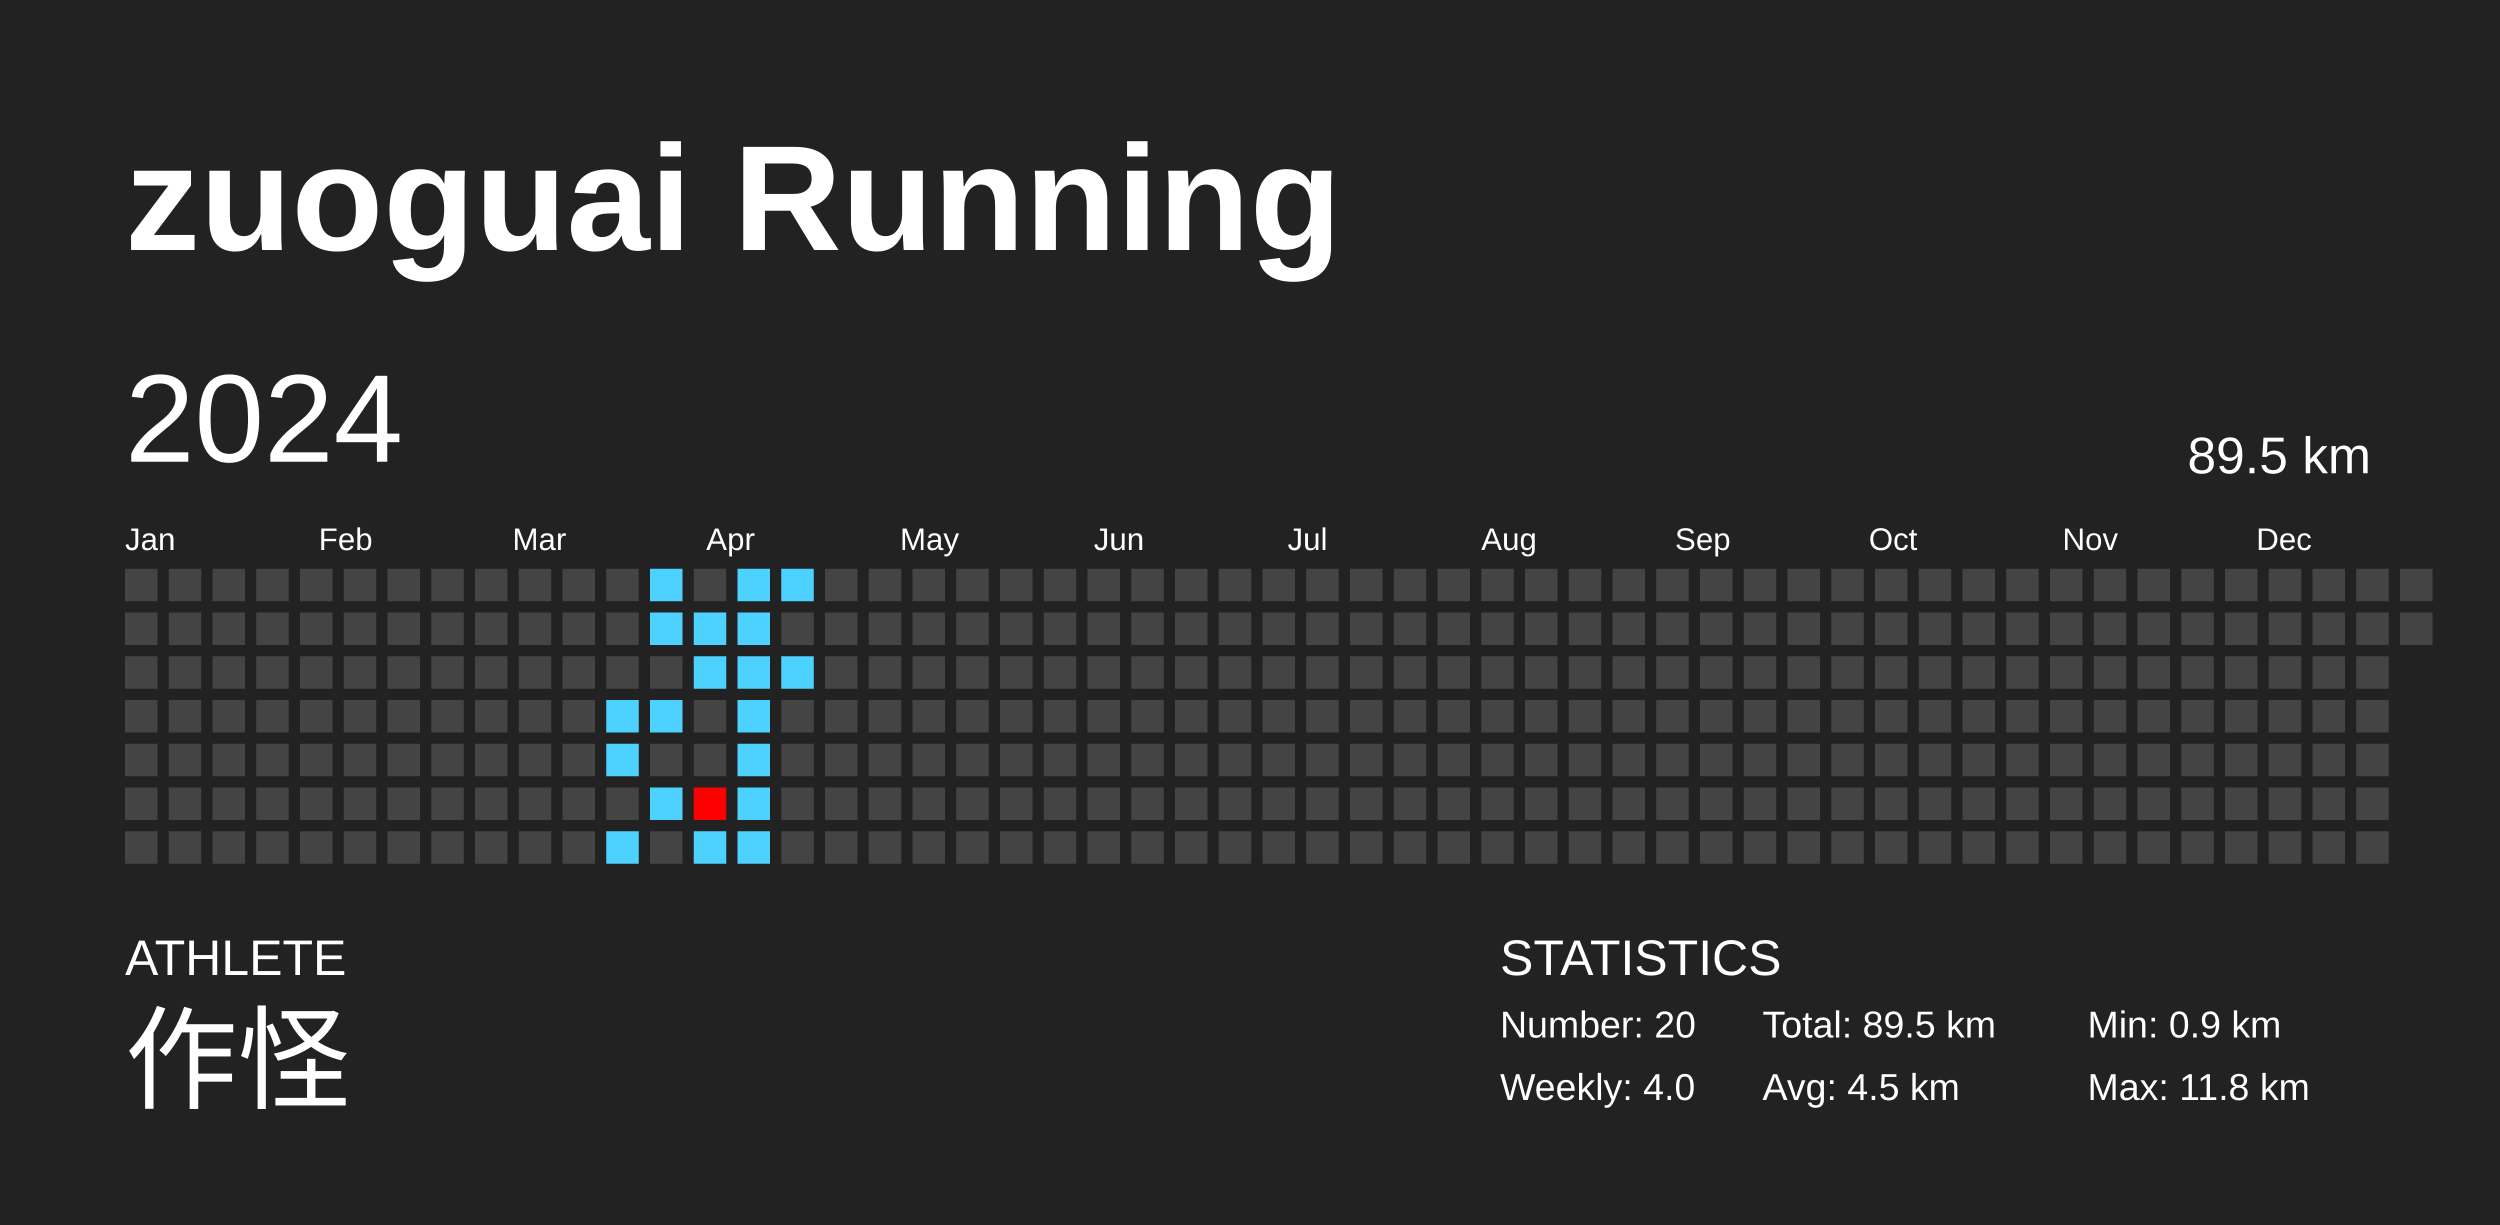
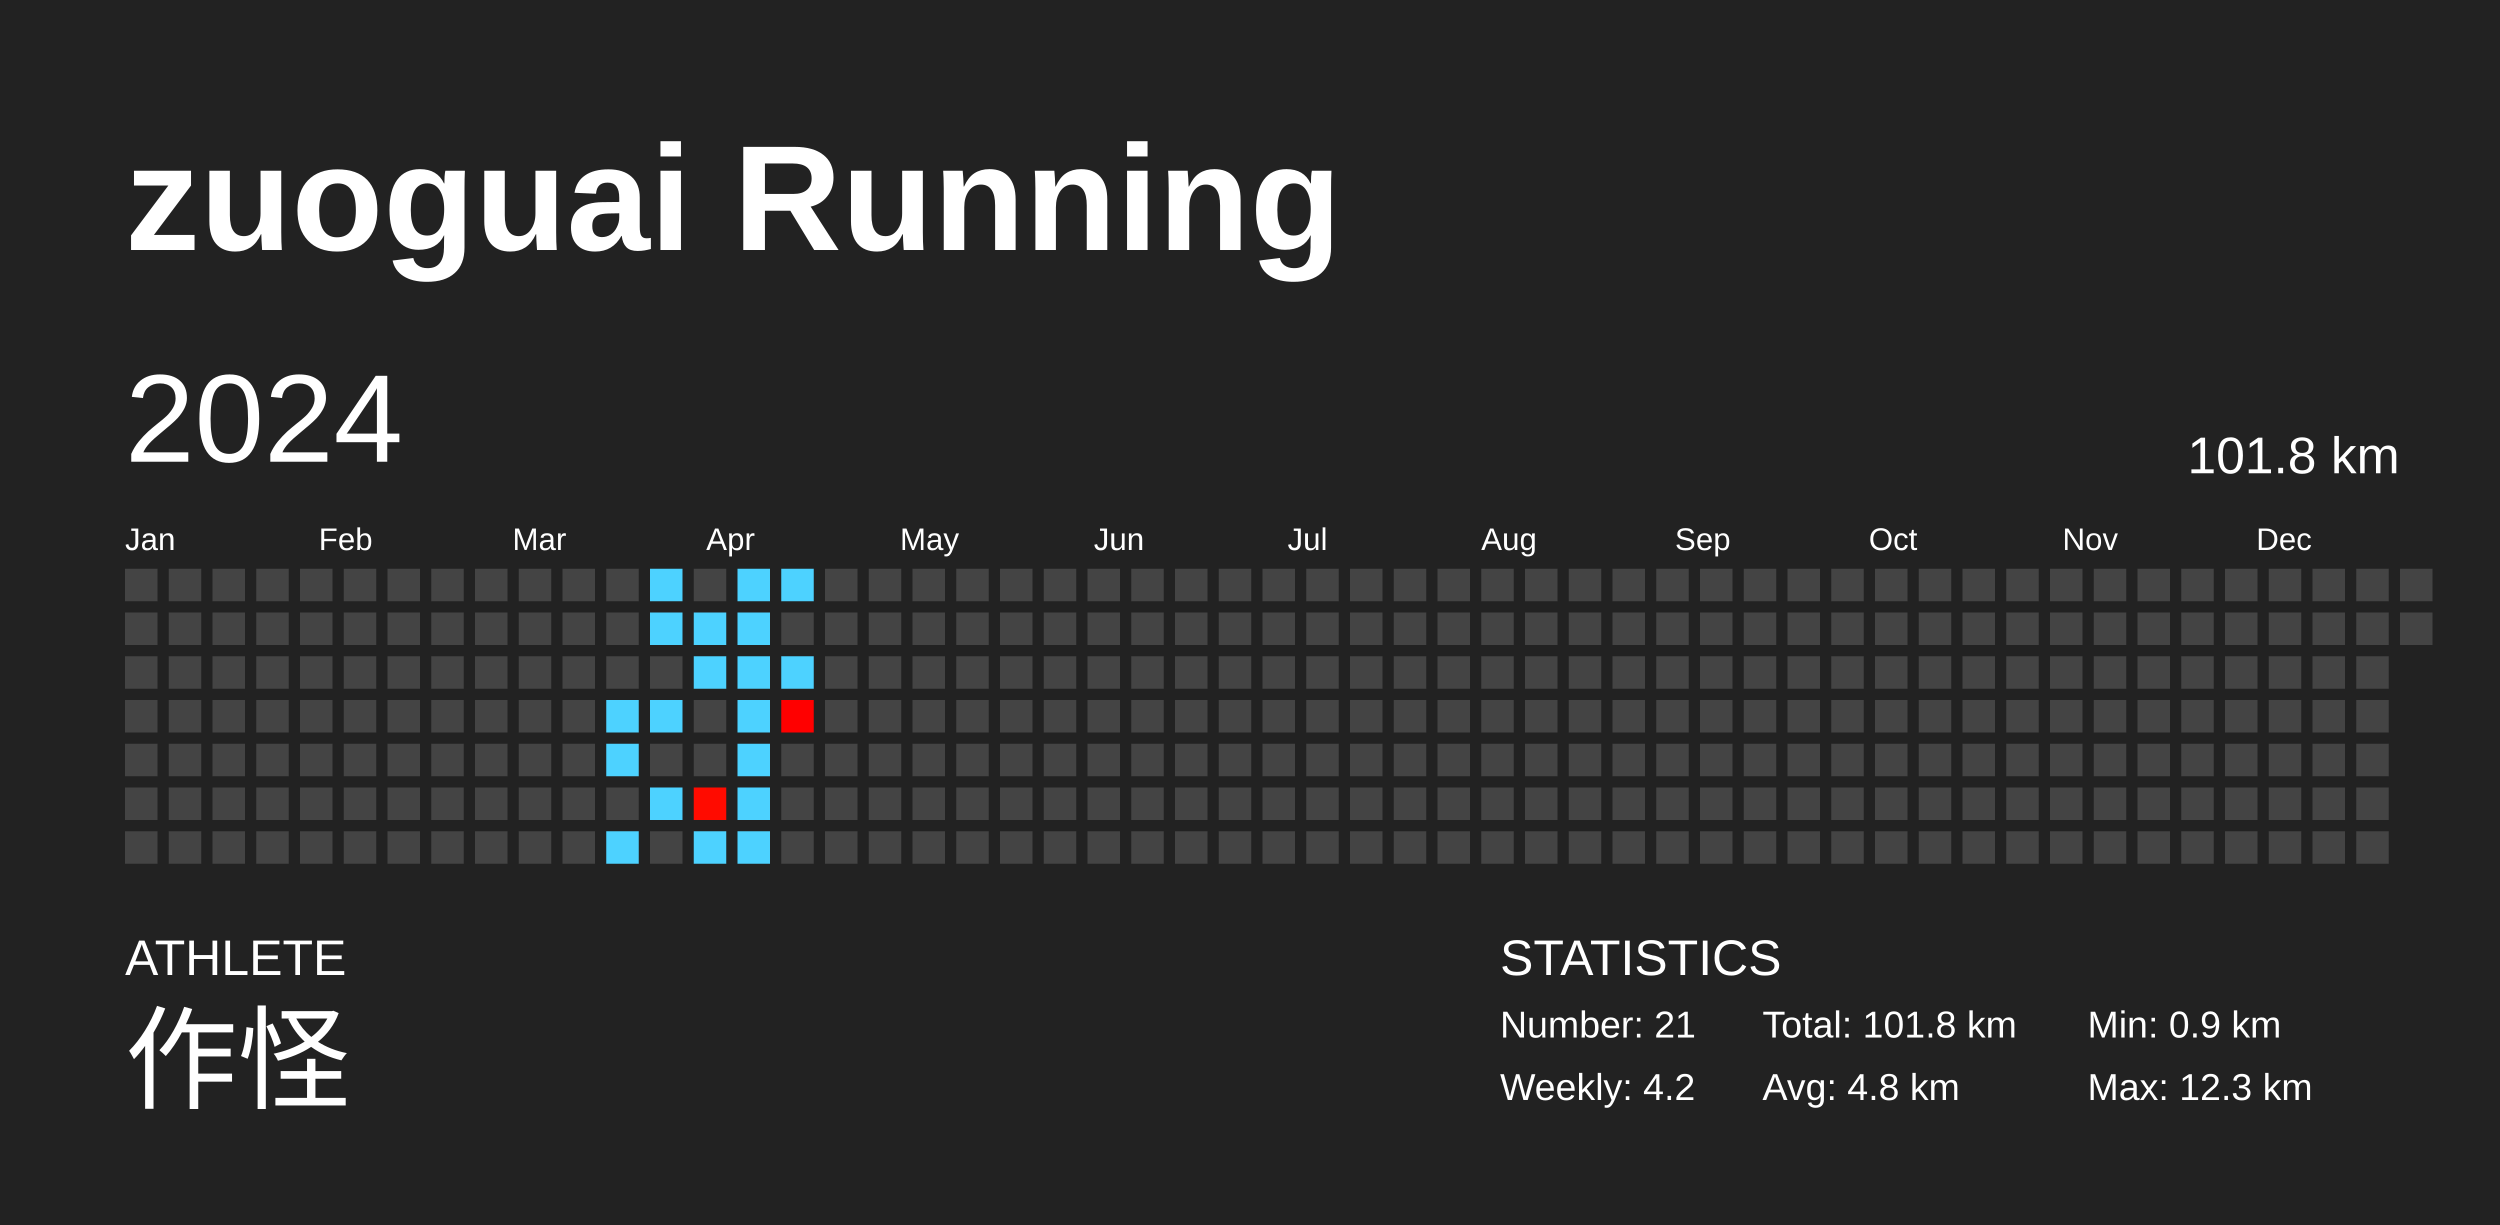
<svg xmlns="http://www.w3.org/2000/svg" baseProfile="full" height="98mm" version="1.1" viewBox="0,0,200,98" width="200mm">
  <defs />
  <rect fill="#222222" height="98" width="200" x="0" y="0" />
  <text fill="#FFFFFF" style="font-size:12px; font-family:Arial; font-weight:bold;" x="10" y="20">zuoguai Running</text>
  <text fill="#FFFFFF" style="font-size:4px; font-family:Arial" x="10" y="78">ATHLETE</text>
  <text fill="#FFFFFF" style="font-size:9px; font-family:Arial" x="10" y="88">作怪</text>
  <text fill="#FFFFFF" style="font-size:4px; font-family:Arial" x="120" y="78">STATISTICS</text>
-   <text fill="#FFFFFF" style="font-size:3px; font-family:Arial" x="120" y="83">Number: 20</text>
-   <text fill="#FFFFFF" style="font-size:3px; font-family:Arial" x="120" y="88">Weekly: 4.0</text>
-   <text fill="#FFFFFF" style="font-size:3px; font-family:Arial" x="141" y="83">Total: 89.5 km</text>
-   <text fill="#FFFFFF" style="font-size:3px; font-family:Arial" x="141" y="88">Avg: 4.5 km</text>
+   <text fill="#FFFFFF" style="font-size:3px; font-family:Arial" x="120" y="83">Number: 21</text>
+   <text fill="#FFFFFF" style="font-size:3px; font-family:Arial" x="120" y="88">Weekly: 4.2</text>
+   <text fill="#FFFFFF" style="font-size:3px; font-family:Arial" x="141" y="83">Total: 101.8 km</text>
+   <text fill="#FFFFFF" style="font-size:3px; font-family:Arial" x="141" y="88">Avg: 4.8 km</text>
  <text fill="#FFFFFF" style="font-size:3px; font-family:Arial" x="167" y="83">Min: 0.9 km</text>
-   <text fill="#FFFFFF" style="font-size:3px; font-family:Arial" x="167" y="88">Max: 11.8 km</text>
+   <text fill="#FFFFFF" style="font-size:3px; font-family:Arial" x="167" y="88">Max: 12.3 km</text>
  <text dominant-baseline="hanging" fill="#FFFFFF" style="font-size:10.0px; font-family:Arial;" x="10" y="30">2024</text>
-   <text dominant-baseline="hanging" fill="#FFFFFF" style="font-size:4.125px; font-family:Arial;" x="175" y="35">89.5 km</text>
+   <text dominant-baseline="hanging" fill="#FFFFFF" style="font-size:4.125px; font-family:Arial;" x="175" y="35">101.8 km</text>
  <text fill="#FFFFFF" style="font-size:2.5px; font-family:Arial" x="10.0" y="44">Jan</text>
  <text fill="#FFFFFF" style="font-size:2.5px; font-family:Arial" x="25.5" y="44">Feb</text>
  <text fill="#FFFFFF" style="font-size:2.5px; font-family:Arial" x="41.0" y="44">Mar</text>
  <text fill="#FFFFFF" style="font-size:2.5px; font-family:Arial" x="56.5" y="44">Apr</text>
  <text fill="#FFFFFF" style="font-size:2.5px; font-family:Arial" x="72.0" y="44">May</text>
  <text fill="#FFFFFF" style="font-size:2.5px; font-family:Arial" x="87.5" y="44">Jun</text>
  <text fill="#FFFFFF" style="font-size:2.5px; font-family:Arial" x="103.0" y="44">Jul</text>
  <text fill="#FFFFFF" style="font-size:2.5px; font-family:Arial" x="118.5" y="44">Aug</text>
  <text fill="#FFFFFF" style="font-size:2.5px; font-family:Arial" x="134.0" y="44">Sep</text>
  <text fill="#FFFFFF" style="font-size:2.5px; font-family:Arial" x="149.5" y="44">Oct</text>
  <text fill="#FFFFFF" style="font-size:2.5px; font-family:Arial" x="165.0" y="44">Nov</text>
  <text fill="#FFFFFF" style="font-size:2.5px; font-family:Arial" x="180.5" y="44">Dec</text>
  <rect fill="#444444" height="2.6" width="2.6" x="10.0" y="45.5" />
  <rect fill="#444444" height="2.6" width="2.6" x="10.0" y="49.0" />
  <rect fill="#444444" height="2.6" width="2.6" x="10.0" y="52.5" />
  <rect fill="#444444" height="2.6" width="2.6" x="10.0" y="56.0" />
  <rect fill="#444444" height="2.6" width="2.6" x="10.0" y="59.5" />
  <rect fill="#444444" height="2.6" width="2.6" x="10.0" y="63.0" />
  <rect fill="#444444" height="2.6" width="2.6" x="10.0" y="66.5" />
  <rect fill="#444444" height="2.6" width="2.6" x="13.5" y="45.5" />
  <rect fill="#444444" height="2.6" width="2.6" x="13.5" y="49.0" />
  <rect fill="#444444" height="2.6" width="2.6" x="13.5" y="52.5" />
  <rect fill="#444444" height="2.6" width="2.6" x="13.5" y="56.0" />
  <rect fill="#444444" height="2.6" width="2.6" x="13.5" y="59.5" />
  <rect fill="#444444" height="2.6" width="2.6" x="13.5" y="63.0" />
  <rect fill="#444444" height="2.6" width="2.6" x="13.5" y="66.5" />
  <rect fill="#444444" height="2.6" width="2.6" x="17.0" y="45.5" />
  <rect fill="#444444" height="2.6" width="2.6" x="17.0" y="49.0" />
  <rect fill="#444444" height="2.6" width="2.6" x="17.0" y="52.5" />
  <rect fill="#444444" height="2.6" width="2.6" x="17.0" y="56.0" />
  <rect fill="#444444" height="2.6" width="2.6" x="17.0" y="59.5" />
  <rect fill="#444444" height="2.6" width="2.6" x="17.0" y="63.0" />
  <rect fill="#444444" height="2.6" width="2.6" x="17.0" y="66.5" />
  <rect fill="#444444" height="2.6" width="2.6" x="20.5" y="45.5" />
  <rect fill="#444444" height="2.6" width="2.6" x="20.5" y="49.0" />
  <rect fill="#444444" height="2.6" width="2.6" x="20.5" y="52.5" />
  <rect fill="#444444" height="2.6" width="2.6" x="20.5" y="56.0" />
  <rect fill="#444444" height="2.6" width="2.6" x="20.5" y="59.5" />
  <rect fill="#444444" height="2.6" width="2.6" x="20.5" y="63.0" />
  <rect fill="#444444" height="2.6" width="2.6" x="20.5" y="66.5" />
  <rect fill="#444444" height="2.6" width="2.6" x="24.0" y="45.5" />
  <rect fill="#444444" height="2.6" width="2.6" x="24.0" y="49.0" />
  <rect fill="#444444" height="2.6" width="2.6" x="24.0" y="52.5" />
  <rect fill="#444444" height="2.6" width="2.6" x="24.0" y="56.0" />
  <rect fill="#444444" height="2.6" width="2.6" x="24.0" y="59.5" />
  <rect fill="#444444" height="2.6" width="2.6" x="24.0" y="63.0" />
  <rect fill="#444444" height="2.6" width="2.6" x="24.0" y="66.5" />
  <rect fill="#444444" height="2.6" width="2.6" x="27.5" y="45.5" />
  <rect fill="#444444" height="2.6" width="2.6" x="27.5" y="49.0" />
  <rect fill="#444444" height="2.6" width="2.6" x="27.5" y="52.5" />
  <rect fill="#444444" height="2.6" width="2.6" x="27.5" y="56.0" />
  <rect fill="#444444" height="2.6" width="2.6" x="27.5" y="59.5" />
  <rect fill="#444444" height="2.6" width="2.6" x="27.5" y="63.0" />
  <rect fill="#444444" height="2.6" width="2.6" x="27.5" y="66.5" />
  <rect fill="#444444" height="2.6" width="2.6" x="31.0" y="45.5" />
  <rect fill="#444444" height="2.6" width="2.6" x="31.0" y="49.0" />
  <rect fill="#444444" height="2.6" width="2.6" x="31.0" y="52.5" />
  <rect fill="#444444" height="2.6" width="2.6" x="31.0" y="56.0" />
  <rect fill="#444444" height="2.6" width="2.6" x="31.0" y="59.5" />
  <rect fill="#444444" height="2.6" width="2.6" x="31.0" y="63.0" />
  <rect fill="#444444" height="2.6" width="2.6" x="31.0" y="66.5" />
  <rect fill="#444444" height="2.6" width="2.6" x="34.5" y="45.5" />
  <rect fill="#444444" height="2.6" width="2.6" x="34.5" y="49.0" />
  <rect fill="#444444" height="2.6" width="2.6" x="34.5" y="52.5" />
  <rect fill="#444444" height="2.6" width="2.6" x="34.5" y="56.0" />
  <rect fill="#444444" height="2.6" width="2.6" x="34.5" y="59.5" />
  <rect fill="#444444" height="2.6" width="2.6" x="34.5" y="63.0" />
  <rect fill="#444444" height="2.6" width="2.6" x="34.5" y="66.5" />
  <rect fill="#444444" height="2.6" width="2.6" x="38.0" y="45.5" />
  <rect fill="#444444" height="2.6" width="2.6" x="38.0" y="49.0" />
  <rect fill="#444444" height="2.6" width="2.6" x="38.0" y="52.5" />
  <rect fill="#444444" height="2.6" width="2.6" x="38.0" y="56.0" />
  <rect fill="#444444" height="2.6" width="2.6" x="38.0" y="59.5" />
  <rect fill="#444444" height="2.6" width="2.6" x="38.0" y="63.0" />
  <rect fill="#444444" height="2.6" width="2.6" x="38.0" y="66.5" />
  <rect fill="#444444" height="2.6" width="2.6" x="41.5" y="45.5" />
  <rect fill="#444444" height="2.6" width="2.6" x="41.5" y="49.0" />
  <rect fill="#444444" height="2.6" width="2.6" x="41.5" y="52.5" />
  <rect fill="#444444" height="2.6" width="2.6" x="41.5" y="56.0" />
  <rect fill="#444444" height="2.6" width="2.6" x="41.5" y="59.5" />
  <rect fill="#444444" height="2.6" width="2.6" x="41.5" y="63.0" />
  <rect fill="#444444" height="2.6" width="2.6" x="41.5" y="66.5" />
  <rect fill="#444444" height="2.6" width="2.6" x="45.0" y="45.5" />
  <rect fill="#444444" height="2.6" width="2.6" x="45.0" y="49.0" />
  <rect fill="#444444" height="2.6" width="2.6" x="45.0" y="52.5" />
  <rect fill="#444444" height="2.6" width="2.6" x="45.0" y="56.0" />
  <rect fill="#444444" height="2.6" width="2.6" x="45.0" y="59.5" />
  <rect fill="#444444" height="2.6" width="2.6" x="45.0" y="63.0" />
  <rect fill="#444444" height="2.6" width="2.6" x="45.0" y="66.5" />
  <rect fill="#444444" height="2.6" width="2.6" x="48.5" y="45.5" />
  <rect fill="#444444" height="2.6" width="2.6" x="48.5" y="49.0" />
  <rect fill="#444444" height="2.6" width="2.6" x="48.5" y="52.5" />
  <rect fill="#4dd2ff" height="2.6" width="2.6" x="48.5" y="56.0" />
  <rect fill="#4dd2ff" height="2.6" width="2.6" x="48.5" y="59.5" />
  <rect fill="#444444" height="2.6" width="2.6" x="48.5" y="63.0" />
  <rect fill="#4dd2ff" height="2.6" width="2.6" x="48.5" y="66.5" />
  <rect fill="#4dd2ff" height="2.6" width="2.6" x="52.0" y="45.5" />
  <rect fill="#4dd2ff" height="2.6" width="2.6" x="52.0" y="49.0" />
  <rect fill="#444444" height="2.6" width="2.6" x="52.0" y="52.5" />
  <rect fill="#4dd2ff" height="2.6" width="2.6" x="52.0" y="56.0" />
  <rect fill="#444444" height="2.6" width="2.6" x="52.0" y="59.5" />
  <rect fill="#4dd2ff" height="2.6" width="2.6" x="52.0" y="63.0" />
  <rect fill="#444444" height="2.6" width="2.6" x="52.0" y="66.5" />
  <rect fill="#444444" height="2.6" width="2.6" x="55.5" y="45.5" />
  <rect fill="#4dd2ff" height="2.6" width="2.6" x="55.5" y="49.0" />
  <rect fill="#4dd2ff" height="2.6" width="2.6" x="55.5" y="52.5" />
  <rect fill="#444444" height="2.6" width="2.6" x="55.5" y="56.0" />
  <rect fill="#444444" height="2.6" width="2.6" x="55.5" y="59.5" />
-   <rect fill="#ff0000" height="2.6" width="2.6" x="55.5" y="63.0" />
+   <rect fill="#ff0b00" height="2.6" width="2.6" x="55.5" y="63.0" />
  <rect fill="#4dd2ff" height="2.6" width="2.6" x="55.5" y="66.5" />
  <rect fill="#4dd2ff" height="2.6" width="2.6" x="59.0" y="45.5" />
  <rect fill="#4dd2ff" height="2.6" width="2.6" x="59.0" y="49.0" />
  <rect fill="#4dd2ff" height="2.6" width="2.6" x="59.0" y="52.5" />
  <rect fill="#4dd2ff" height="2.6" width="2.6" x="59.0" y="56.0" />
  <rect fill="#4dd2ff" height="2.6" width="2.6" x="59.0" y="59.5" />
  <rect fill="#4dd2ff" height="2.6" width="2.6" x="59.0" y="63.0" />
  <rect fill="#4dd2ff" height="2.6" width="2.6" x="59.0" y="66.5" />
  <rect fill="#4dd2ff" height="2.6" width="2.6" x="62.5" y="45.5" />
  <rect fill="#444444" height="2.6" width="2.6" x="62.5" y="49.0" />
  <rect fill="#4dd2ff" height="2.6" width="2.6" x="62.5" y="52.5" />
-   <rect fill="#444444" height="2.6" width="2.6" x="62.5" y="56.0" />
+   <rect fill="#ff0000" height="2.6" width="2.6" x="62.5" y="56.0" />
  <rect fill="#444444" height="2.6" width="2.6" x="62.5" y="59.5" />
  <rect fill="#444444" height="2.6" width="2.6" x="62.5" y="63.0" />
  <rect fill="#444444" height="2.6" width="2.6" x="62.5" y="66.5" />
  <rect fill="#444444" height="2.6" width="2.6" x="66.0" y="45.5" />
  <rect fill="#444444" height="2.6" width="2.6" x="66.0" y="49.0" />
  <rect fill="#444444" height="2.6" width="2.6" x="66.0" y="52.5" />
  <rect fill="#444444" height="2.6" width="2.6" x="66.0" y="56.0" />
  <rect fill="#444444" height="2.6" width="2.6" x="66.0" y="59.5" />
  <rect fill="#444444" height="2.6" width="2.6" x="66.0" y="63.0" />
  <rect fill="#444444" height="2.6" width="2.6" x="66.0" y="66.5" />
  <rect fill="#444444" height="2.6" width="2.6" x="69.5" y="45.5" />
  <rect fill="#444444" height="2.6" width="2.6" x="69.5" y="49.0" />
  <rect fill="#444444" height="2.6" width="2.6" x="69.5" y="52.5" />
  <rect fill="#444444" height="2.6" width="2.6" x="69.5" y="56.0" />
  <rect fill="#444444" height="2.6" width="2.6" x="69.5" y="59.5" />
  <rect fill="#444444" height="2.6" width="2.6" x="69.5" y="63.0" />
  <rect fill="#444444" height="2.6" width="2.6" x="69.5" y="66.5" />
  <rect fill="#444444" height="2.6" width="2.6" x="73.0" y="45.5" />
  <rect fill="#444444" height="2.6" width="2.6" x="73.0" y="49.0" />
  <rect fill="#444444" height="2.6" width="2.6" x="73.0" y="52.5" />
  <rect fill="#444444" height="2.6" width="2.6" x="73.0" y="56.0" />
  <rect fill="#444444" height="2.6" width="2.6" x="73.0" y="59.5" />
  <rect fill="#444444" height="2.6" width="2.6" x="73.0" y="63.0" />
  <rect fill="#444444" height="2.6" width="2.6" x="73.0" y="66.5" />
  <rect fill="#444444" height="2.6" width="2.6" x="76.5" y="45.5" />
  <rect fill="#444444" height="2.6" width="2.6" x="76.5" y="49.0" />
  <rect fill="#444444" height="2.6" width="2.6" x="76.5" y="52.5" />
  <rect fill="#444444" height="2.6" width="2.6" x="76.5" y="56.0" />
  <rect fill="#444444" height="2.6" width="2.6" x="76.5" y="59.5" />
  <rect fill="#444444" height="2.6" width="2.6" x="76.5" y="63.0" />
  <rect fill="#444444" height="2.6" width="2.6" x="76.5" y="66.5" />
  <rect fill="#444444" height="2.6" width="2.6" x="80.0" y="45.5" />
  <rect fill="#444444" height="2.6" width="2.6" x="80.0" y="49.0" />
  <rect fill="#444444" height="2.6" width="2.6" x="80.0" y="52.5" />
  <rect fill="#444444" height="2.6" width="2.6" x="80.0" y="56.0" />
  <rect fill="#444444" height="2.6" width="2.6" x="80.0" y="59.5" />
  <rect fill="#444444" height="2.6" width="2.6" x="80.0" y="63.0" />
  <rect fill="#444444" height="2.6" width="2.6" x="80.0" y="66.5" />
  <rect fill="#444444" height="2.6" width="2.6" x="83.5" y="45.5" />
  <rect fill="#444444" height="2.6" width="2.6" x="83.5" y="49.0" />
  <rect fill="#444444" height="2.6" width="2.6" x="83.5" y="52.5" />
  <rect fill="#444444" height="2.6" width="2.6" x="83.5" y="56.0" />
  <rect fill="#444444" height="2.6" width="2.6" x="83.5" y="59.5" />
  <rect fill="#444444" height="2.6" width="2.6" x="83.5" y="63.0" />
  <rect fill="#444444" height="2.6" width="2.6" x="83.5" y="66.5" />
  <rect fill="#444444" height="2.6" width="2.6" x="87.0" y="45.5" />
  <rect fill="#444444" height="2.6" width="2.6" x="87.0" y="49.0" />
  <rect fill="#444444" height="2.6" width="2.6" x="87.0" y="52.5" />
  <rect fill="#444444" height="2.6" width="2.6" x="87.0" y="56.0" />
  <rect fill="#444444" height="2.6" width="2.6" x="87.0" y="59.5" />
  <rect fill="#444444" height="2.6" width="2.6" x="87.0" y="63.0" />
  <rect fill="#444444" height="2.6" width="2.6" x="87.0" y="66.5" />
  <rect fill="#444444" height="2.6" width="2.6" x="90.5" y="45.5" />
  <rect fill="#444444" height="2.6" width="2.6" x="90.5" y="49.0" />
  <rect fill="#444444" height="2.6" width="2.6" x="90.5" y="52.5" />
  <rect fill="#444444" height="2.6" width="2.6" x="90.5" y="56.0" />
  <rect fill="#444444" height="2.6" width="2.6" x="90.5" y="59.5" />
  <rect fill="#444444" height="2.6" width="2.6" x="90.5" y="63.0" />
  <rect fill="#444444" height="2.6" width="2.6" x="90.5" y="66.5" />
  <rect fill="#444444" height="2.6" width="2.6" x="94.0" y="45.5" />
  <rect fill="#444444" height="2.6" width="2.6" x="94.0" y="49.0" />
  <rect fill="#444444" height="2.6" width="2.6" x="94.0" y="52.5" />
  <rect fill="#444444" height="2.6" width="2.6" x="94.0" y="56.0" />
  <rect fill="#444444" height="2.6" width="2.6" x="94.0" y="59.5" />
  <rect fill="#444444" height="2.6" width="2.6" x="94.0" y="63.0" />
  <rect fill="#444444" height="2.6" width="2.6" x="94.0" y="66.5" />
  <rect fill="#444444" height="2.6" width="2.6" x="97.5" y="45.5" />
  <rect fill="#444444" height="2.6" width="2.6" x="97.5" y="49.0" />
  <rect fill="#444444" height="2.6" width="2.6" x="97.5" y="52.5" />
  <rect fill="#444444" height="2.6" width="2.6" x="97.5" y="56.0" />
  <rect fill="#444444" height="2.6" width="2.6" x="97.5" y="59.5" />
  <rect fill="#444444" height="2.6" width="2.6" x="97.5" y="63.0" />
  <rect fill="#444444" height="2.6" width="2.6" x="97.5" y="66.5" />
  <rect fill="#444444" height="2.6" width="2.6" x="101.0" y="45.5" />
  <rect fill="#444444" height="2.6" width="2.6" x="101.0" y="49.0" />
  <rect fill="#444444" height="2.6" width="2.6" x="101.0" y="52.5" />
  <rect fill="#444444" height="2.6" width="2.6" x="101.0" y="56.0" />
  <rect fill="#444444" height="2.6" width="2.6" x="101.0" y="59.5" />
  <rect fill="#444444" height="2.6" width="2.6" x="101.0" y="63.0" />
  <rect fill="#444444" height="2.6" width="2.6" x="101.0" y="66.5" />
  <rect fill="#444444" height="2.6" width="2.6" x="104.5" y="45.5" />
  <rect fill="#444444" height="2.6" width="2.6" x="104.5" y="49.0" />
  <rect fill="#444444" height="2.6" width="2.6" x="104.5" y="52.5" />
  <rect fill="#444444" height="2.6" width="2.6" x="104.5" y="56.0" />
  <rect fill="#444444" height="2.6" width="2.6" x="104.5" y="59.5" />
  <rect fill="#444444" height="2.6" width="2.6" x="104.5" y="63.0" />
  <rect fill="#444444" height="2.6" width="2.6" x="104.5" y="66.5" />
  <rect fill="#444444" height="2.6" width="2.6" x="108.0" y="45.5" />
  <rect fill="#444444" height="2.6" width="2.6" x="108.0" y="49.0" />
  <rect fill="#444444" height="2.6" width="2.6" x="108.0" y="52.5" />
  <rect fill="#444444" height="2.6" width="2.6" x="108.0" y="56.0" />
  <rect fill="#444444" height="2.6" width="2.6" x="108.0" y="59.5" />
  <rect fill="#444444" height="2.6" width="2.6" x="108.0" y="63.0" />
  <rect fill="#444444" height="2.6" width="2.6" x="108.0" y="66.5" />
  <rect fill="#444444" height="2.6" width="2.6" x="111.5" y="45.5" />
  <rect fill="#444444" height="2.6" width="2.6" x="111.5" y="49.0" />
  <rect fill="#444444" height="2.6" width="2.6" x="111.5" y="52.5" />
  <rect fill="#444444" height="2.6" width="2.6" x="111.5" y="56.0" />
  <rect fill="#444444" height="2.6" width="2.6" x="111.5" y="59.5" />
  <rect fill="#444444" height="2.6" width="2.6" x="111.5" y="63.0" />
  <rect fill="#444444" height="2.6" width="2.6" x="111.5" y="66.5" />
  <rect fill="#444444" height="2.6" width="2.6" x="115.0" y="45.5" />
  <rect fill="#444444" height="2.6" width="2.6" x="115.0" y="49.0" />
  <rect fill="#444444" height="2.6" width="2.6" x="115.0" y="52.5" />
  <rect fill="#444444" height="2.6" width="2.6" x="115.0" y="56.0" />
  <rect fill="#444444" height="2.6" width="2.6" x="115.0" y="59.5" />
  <rect fill="#444444" height="2.6" width="2.6" x="115.0" y="63.0" />
  <rect fill="#444444" height="2.6" width="2.6" x="115.0" y="66.5" />
  <rect fill="#444444" height="2.6" width="2.6" x="118.5" y="45.5" />
  <rect fill="#444444" height="2.6" width="2.6" x="118.5" y="49.0" />
  <rect fill="#444444" height="2.6" width="2.6" x="118.5" y="52.5" />
  <rect fill="#444444" height="2.6" width="2.6" x="118.5" y="56.0" />
  <rect fill="#444444" height="2.6" width="2.6" x="118.5" y="59.5" />
  <rect fill="#444444" height="2.6" width="2.6" x="118.5" y="63.0" />
  <rect fill="#444444" height="2.6" width="2.6" x="118.5" y="66.5" />
  <rect fill="#444444" height="2.6" width="2.6" x="122.0" y="45.5" />
  <rect fill="#444444" height="2.6" width="2.6" x="122.0" y="49.0" />
  <rect fill="#444444" height="2.6" width="2.6" x="122.0" y="52.5" />
  <rect fill="#444444" height="2.6" width="2.6" x="122.0" y="56.0" />
  <rect fill="#444444" height="2.6" width="2.6" x="122.0" y="59.5" />
  <rect fill="#444444" height="2.6" width="2.6" x="122.0" y="63.0" />
  <rect fill="#444444" height="2.6" width="2.6" x="122.0" y="66.5" />
  <rect fill="#444444" height="2.6" width="2.6" x="125.5" y="45.5" />
  <rect fill="#444444" height="2.6" width="2.6" x="125.5" y="49.0" />
  <rect fill="#444444" height="2.6" width="2.6" x="125.5" y="52.5" />
  <rect fill="#444444" height="2.6" width="2.6" x="125.5" y="56.0" />
  <rect fill="#444444" height="2.6" width="2.6" x="125.5" y="59.5" />
  <rect fill="#444444" height="2.6" width="2.6" x="125.5" y="63.0" />
  <rect fill="#444444" height="2.6" width="2.6" x="125.5" y="66.5" />
  <rect fill="#444444" height="2.6" width="2.6" x="129.0" y="45.5" />
  <rect fill="#444444" height="2.6" width="2.6" x="129.0" y="49.0" />
  <rect fill="#444444" height="2.6" width="2.6" x="129.0" y="52.5" />
  <rect fill="#444444" height="2.6" width="2.6" x="129.0" y="56.0" />
  <rect fill="#444444" height="2.6" width="2.6" x="129.0" y="59.5" />
  <rect fill="#444444" height="2.6" width="2.6" x="129.0" y="63.0" />
  <rect fill="#444444" height="2.6" width="2.6" x="129.0" y="66.5" />
  <rect fill="#444444" height="2.6" width="2.6" x="132.5" y="45.5" />
  <rect fill="#444444" height="2.6" width="2.6" x="132.5" y="49.0" />
  <rect fill="#444444" height="2.6" width="2.6" x="132.5" y="52.5" />
  <rect fill="#444444" height="2.6" width="2.6" x="132.5" y="56.0" />
  <rect fill="#444444" height="2.6" width="2.6" x="132.5" y="59.5" />
  <rect fill="#444444" height="2.6" width="2.6" x="132.5" y="63.0" />
  <rect fill="#444444" height="2.6" width="2.6" x="132.5" y="66.5" />
  <rect fill="#444444" height="2.6" width="2.6" x="136.0" y="45.5" />
  <rect fill="#444444" height="2.6" width="2.6" x="136.0" y="49.0" />
  <rect fill="#444444" height="2.6" width="2.6" x="136.0" y="52.5" />
  <rect fill="#444444" height="2.6" width="2.6" x="136.0" y="56.0" />
  <rect fill="#444444" height="2.6" width="2.6" x="136.0" y="59.5" />
  <rect fill="#444444" height="2.6" width="2.6" x="136.0" y="63.0" />
  <rect fill="#444444" height="2.6" width="2.6" x="136.0" y="66.5" />
  <rect fill="#444444" height="2.6" width="2.6" x="139.5" y="45.5" />
  <rect fill="#444444" height="2.6" width="2.6" x="139.5" y="49.0" />
  <rect fill="#444444" height="2.6" width="2.6" x="139.5" y="52.5" />
  <rect fill="#444444" height="2.6" width="2.6" x="139.5" y="56.0" />
  <rect fill="#444444" height="2.6" width="2.6" x="139.5" y="59.5" />
  <rect fill="#444444" height="2.6" width="2.6" x="139.5" y="63.0" />
  <rect fill="#444444" height="2.6" width="2.6" x="139.5" y="66.5" />
  <rect fill="#444444" height="2.6" width="2.6" x="143.0" y="45.5" />
  <rect fill="#444444" height="2.6" width="2.6" x="143.0" y="49.0" />
  <rect fill="#444444" height="2.6" width="2.6" x="143.0" y="52.5" />
  <rect fill="#444444" height="2.6" width="2.6" x="143.0" y="56.0" />
  <rect fill="#444444" height="2.6" width="2.6" x="143.0" y="59.5" />
  <rect fill="#444444" height="2.6" width="2.6" x="143.0" y="63.0" />
  <rect fill="#444444" height="2.6" width="2.6" x="143.0" y="66.5" />
  <rect fill="#444444" height="2.6" width="2.6" x="146.5" y="45.5" />
  <rect fill="#444444" height="2.6" width="2.6" x="146.5" y="49.0" />
  <rect fill="#444444" height="2.6" width="2.6" x="146.5" y="52.5" />
  <rect fill="#444444" height="2.6" width="2.6" x="146.5" y="56.0" />
  <rect fill="#444444" height="2.6" width="2.6" x="146.5" y="59.5" />
  <rect fill="#444444" height="2.6" width="2.6" x="146.5" y="63.0" />
  <rect fill="#444444" height="2.6" width="2.6" x="146.5" y="66.5" />
  <rect fill="#444444" height="2.6" width="2.6" x="150.0" y="45.5" />
  <rect fill="#444444" height="2.6" width="2.6" x="150.0" y="49.0" />
  <rect fill="#444444" height="2.6" width="2.6" x="150.0" y="52.5" />
  <rect fill="#444444" height="2.6" width="2.6" x="150.0" y="56.0" />
  <rect fill="#444444" height="2.6" width="2.6" x="150.0" y="59.5" />
  <rect fill="#444444" height="2.6" width="2.6" x="150.0" y="63.0" />
  <rect fill="#444444" height="2.6" width="2.6" x="150.0" y="66.5" />
  <rect fill="#444444" height="2.6" width="2.6" x="153.5" y="45.5" />
  <rect fill="#444444" height="2.6" width="2.6" x="153.5" y="49.0" />
  <rect fill="#444444" height="2.6" width="2.6" x="153.5" y="52.5" />
  <rect fill="#444444" height="2.6" width="2.6" x="153.5" y="56.0" />
  <rect fill="#444444" height="2.6" width="2.6" x="153.5" y="59.5" />
  <rect fill="#444444" height="2.6" width="2.6" x="153.5" y="63.0" />
  <rect fill="#444444" height="2.6" width="2.6" x="153.5" y="66.5" />
  <rect fill="#444444" height="2.6" width="2.6" x="157.0" y="45.5" />
  <rect fill="#444444" height="2.6" width="2.6" x="157.0" y="49.0" />
  <rect fill="#444444" height="2.6" width="2.6" x="157.0" y="52.5" />
  <rect fill="#444444" height="2.6" width="2.6" x="157.0" y="56.0" />
  <rect fill="#444444" height="2.6" width="2.6" x="157.0" y="59.5" />
  <rect fill="#444444" height="2.6" width="2.6" x="157.0" y="63.0" />
  <rect fill="#444444" height="2.6" width="2.6" x="157.0" y="66.5" />
  <rect fill="#444444" height="2.6" width="2.6" x="160.5" y="45.5" />
  <rect fill="#444444" height="2.6" width="2.6" x="160.5" y="49.0" />
  <rect fill="#444444" height="2.6" width="2.6" x="160.5" y="52.5" />
  <rect fill="#444444" height="2.6" width="2.6" x="160.5" y="56.0" />
  <rect fill="#444444" height="2.6" width="2.6" x="160.5" y="59.5" />
  <rect fill="#444444" height="2.6" width="2.6" x="160.5" y="63.0" />
  <rect fill="#444444" height="2.6" width="2.6" x="160.5" y="66.5" />
  <rect fill="#444444" height="2.6" width="2.6" x="164.0" y="45.5" />
  <rect fill="#444444" height="2.6" width="2.6" x="164.0" y="49.0" />
  <rect fill="#444444" height="2.6" width="2.6" x="164.0" y="52.5" />
  <rect fill="#444444" height="2.6" width="2.6" x="164.0" y="56.0" />
  <rect fill="#444444" height="2.6" width="2.6" x="164.0" y="59.5" />
  <rect fill="#444444" height="2.6" width="2.6" x="164.0" y="63.0" />
  <rect fill="#444444" height="2.6" width="2.6" x="164.0" y="66.5" />
  <rect fill="#444444" height="2.6" width="2.6" x="167.5" y="45.5" />
  <rect fill="#444444" height="2.6" width="2.6" x="167.5" y="49.0" />
  <rect fill="#444444" height="2.6" width="2.6" x="167.5" y="52.5" />
  <rect fill="#444444" height="2.6" width="2.6" x="167.5" y="56.0" />
  <rect fill="#444444" height="2.6" width="2.6" x="167.5" y="59.5" />
  <rect fill="#444444" height="2.6" width="2.6" x="167.5" y="63.0" />
  <rect fill="#444444" height="2.6" width="2.6" x="167.5" y="66.5" />
  <rect fill="#444444" height="2.6" width="2.6" x="171.0" y="45.5" />
  <rect fill="#444444" height="2.6" width="2.6" x="171.0" y="49.0" />
  <rect fill="#444444" height="2.6" width="2.6" x="171.0" y="52.5" />
  <rect fill="#444444" height="2.6" width="2.6" x="171.0" y="56.0" />
  <rect fill="#444444" height="2.6" width="2.6" x="171.0" y="59.5" />
  <rect fill="#444444" height="2.6" width="2.6" x="171.0" y="63.0" />
  <rect fill="#444444" height="2.6" width="2.6" x="171.0" y="66.5" />
  <rect fill="#444444" height="2.6" width="2.6" x="174.5" y="45.5" />
  <rect fill="#444444" height="2.6" width="2.6" x="174.5" y="49.0" />
  <rect fill="#444444" height="2.6" width="2.6" x="174.5" y="52.5" />
  <rect fill="#444444" height="2.6" width="2.6" x="174.5" y="56.0" />
  <rect fill="#444444" height="2.6" width="2.6" x="174.5" y="59.5" />
  <rect fill="#444444" height="2.6" width="2.6" x="174.5" y="63.0" />
  <rect fill="#444444" height="2.6" width="2.6" x="174.5" y="66.5" />
  <rect fill="#444444" height="2.6" width="2.6" x="178.0" y="45.5" />
  <rect fill="#444444" height="2.6" width="2.6" x="178.0" y="49.0" />
  <rect fill="#444444" height="2.6" width="2.6" x="178.0" y="52.5" />
  <rect fill="#444444" height="2.6" width="2.6" x="178.0" y="56.0" />
  <rect fill="#444444" height="2.6" width="2.6" x="178.0" y="59.5" />
  <rect fill="#444444" height="2.6" width="2.6" x="178.0" y="63.0" />
  <rect fill="#444444" height="2.6" width="2.6" x="178.0" y="66.5" />
  <rect fill="#444444" height="2.6" width="2.6" x="181.5" y="45.5" />
  <rect fill="#444444" height="2.6" width="2.6" x="181.5" y="49.0" />
  <rect fill="#444444" height="2.6" width="2.6" x="181.5" y="52.5" />
  <rect fill="#444444" height="2.6" width="2.6" x="181.5" y="56.0" />
  <rect fill="#444444" height="2.6" width="2.6" x="181.5" y="59.5" />
  <rect fill="#444444" height="2.6" width="2.6" x="181.5" y="63.0" />
  <rect fill="#444444" height="2.6" width="2.6" x="181.5" y="66.5" />
  <rect fill="#444444" height="2.6" width="2.6" x="185.0" y="45.5" />
  <rect fill="#444444" height="2.6" width="2.6" x="185.0" y="49.0" />
  <rect fill="#444444" height="2.6" width="2.6" x="185.0" y="52.5" />
  <rect fill="#444444" height="2.6" width="2.6" x="185.0" y="56.0" />
  <rect fill="#444444" height="2.6" width="2.6" x="185.0" y="59.5" />
  <rect fill="#444444" height="2.6" width="2.6" x="185.0" y="63.0" />
  <rect fill="#444444" height="2.6" width="2.6" x="185.0" y="66.5" />
  <rect fill="#444444" height="2.6" width="2.6" x="188.5" y="45.5" />
  <rect fill="#444444" height="2.6" width="2.6" x="188.5" y="49.0" />
  <rect fill="#444444" height="2.6" width="2.6" x="188.5" y="52.5" />
  <rect fill="#444444" height="2.6" width="2.6" x="188.5" y="56.0" />
  <rect fill="#444444" height="2.6" width="2.6" x="188.5" y="59.5" />
  <rect fill="#444444" height="2.6" width="2.6" x="188.5" y="63.0" />
  <rect fill="#444444" height="2.6" width="2.6" x="188.5" y="66.5" />
  <rect fill="#444444" height="2.6" width="2.6" x="192.0" y="45.5" />
  <rect fill="#444444" height="2.6" width="2.6" x="192.0" y="49.0" />
</svg>
